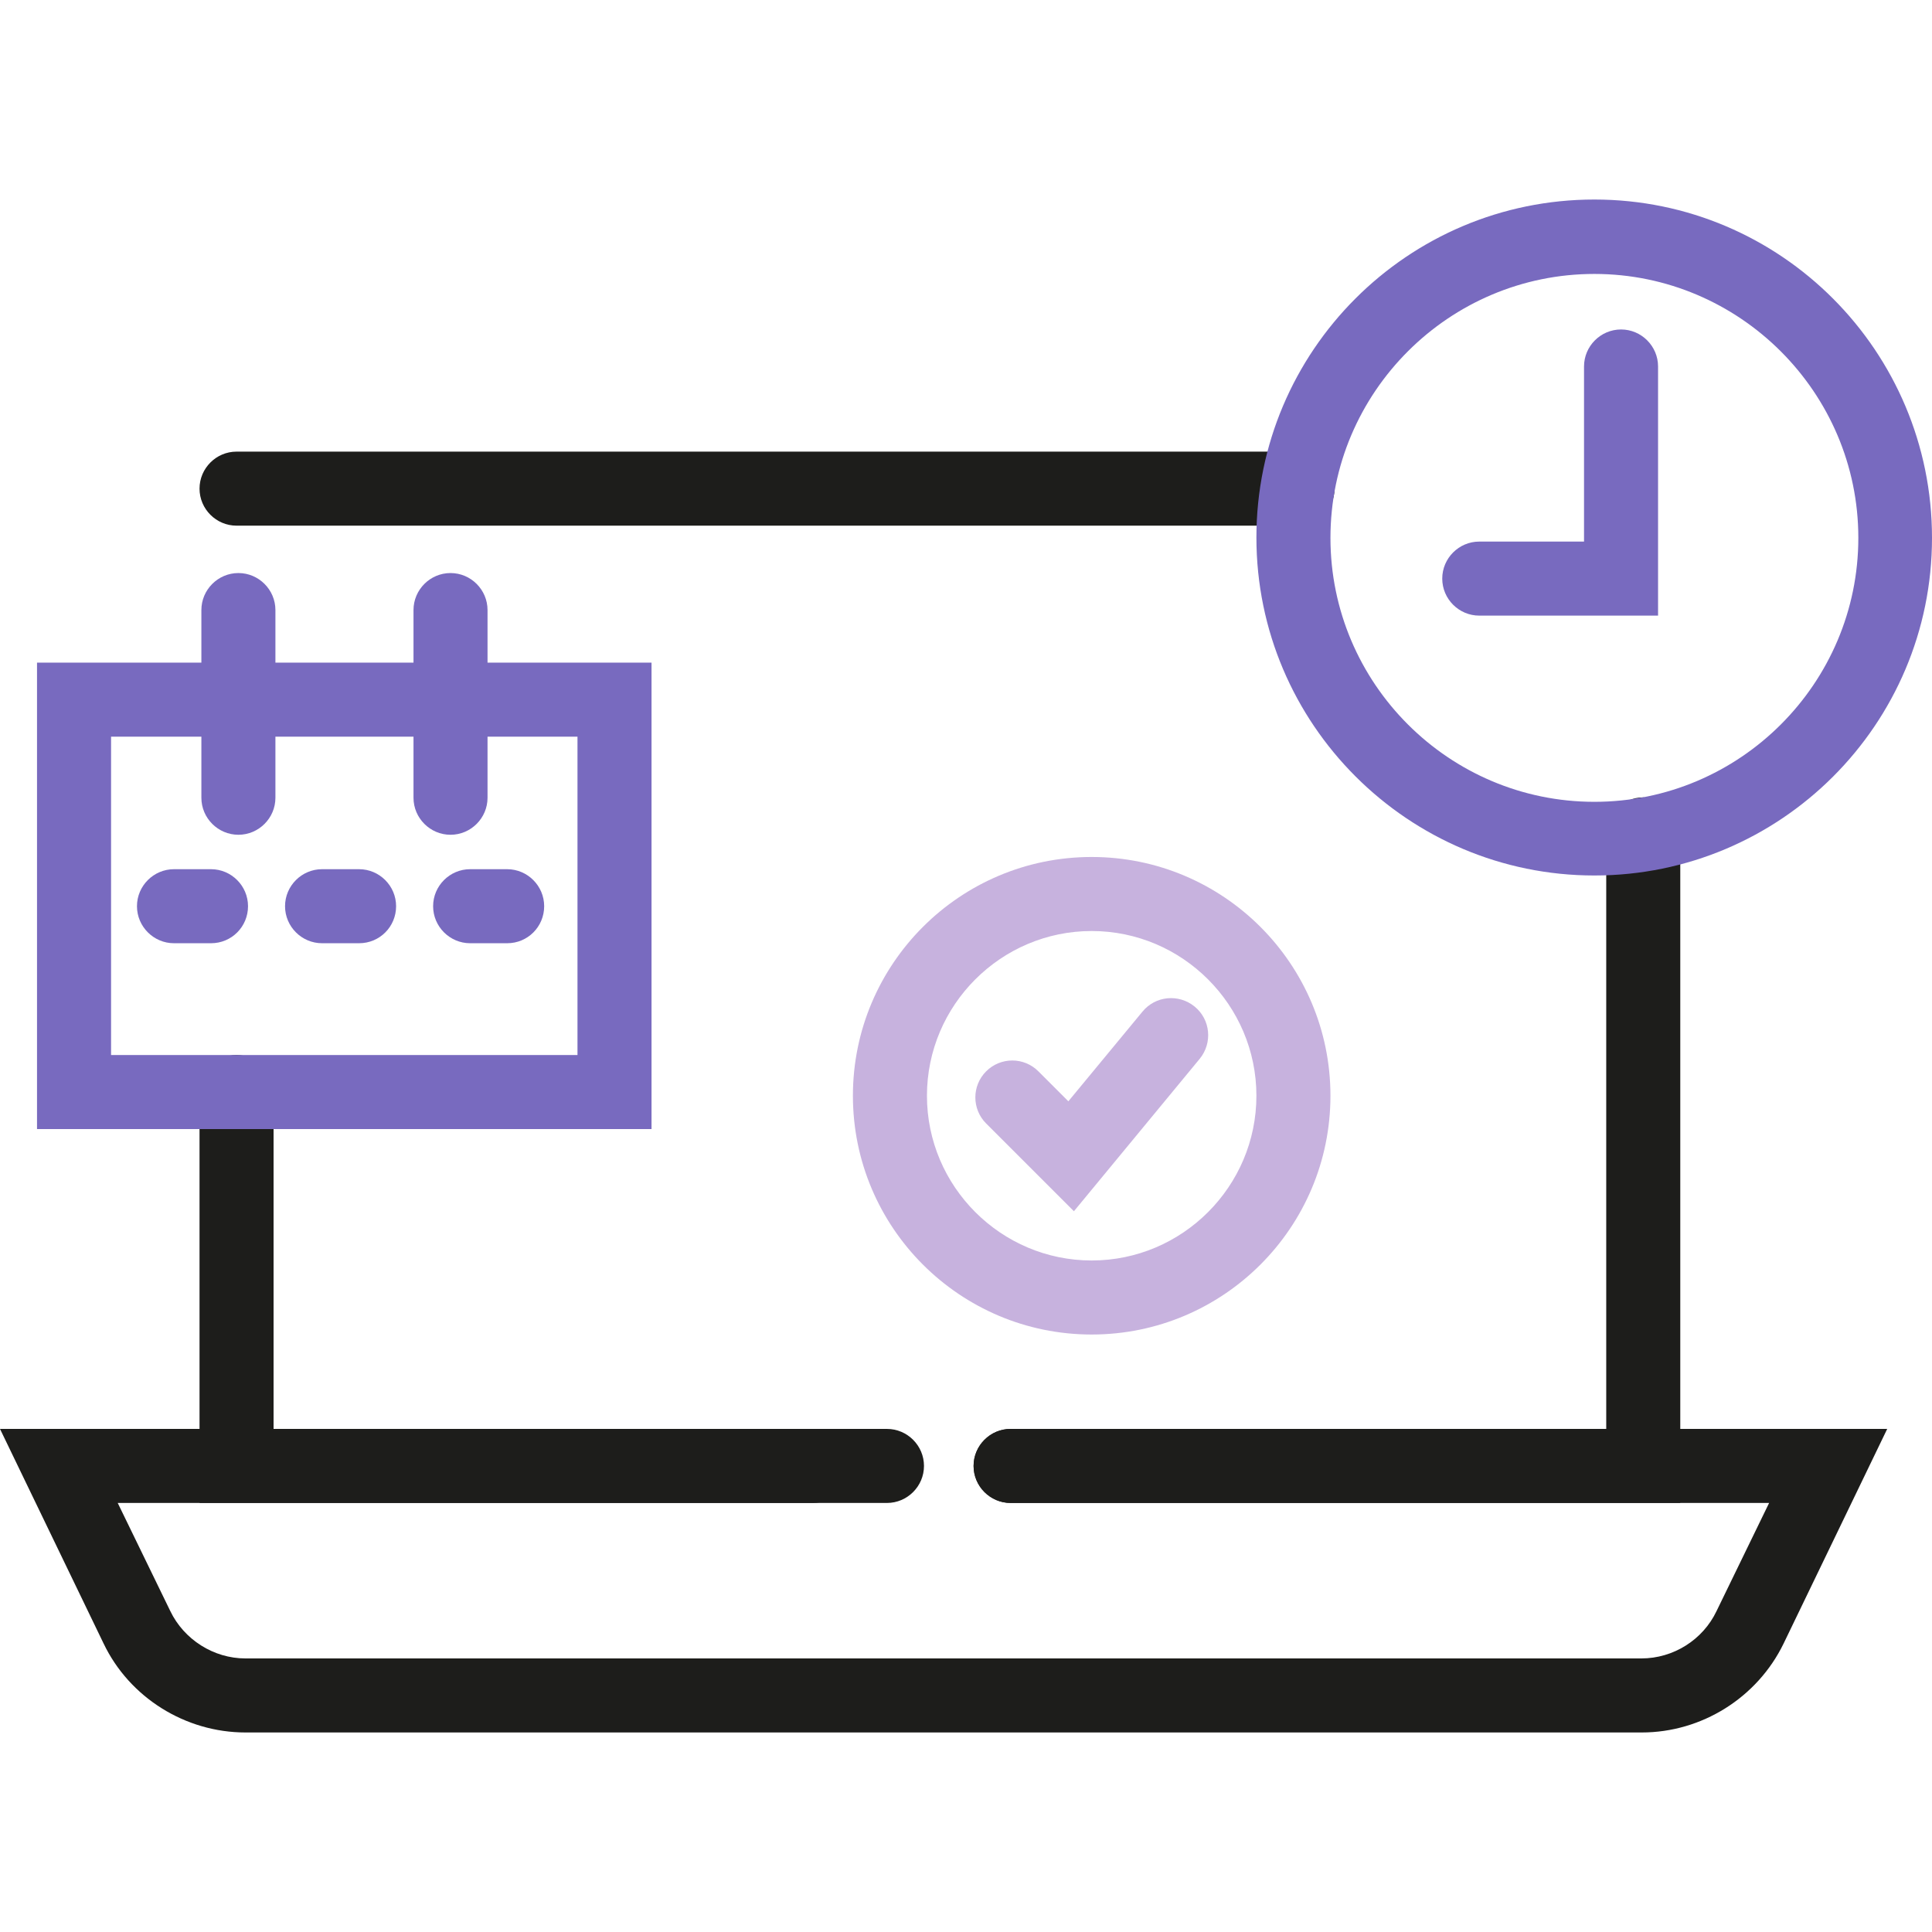
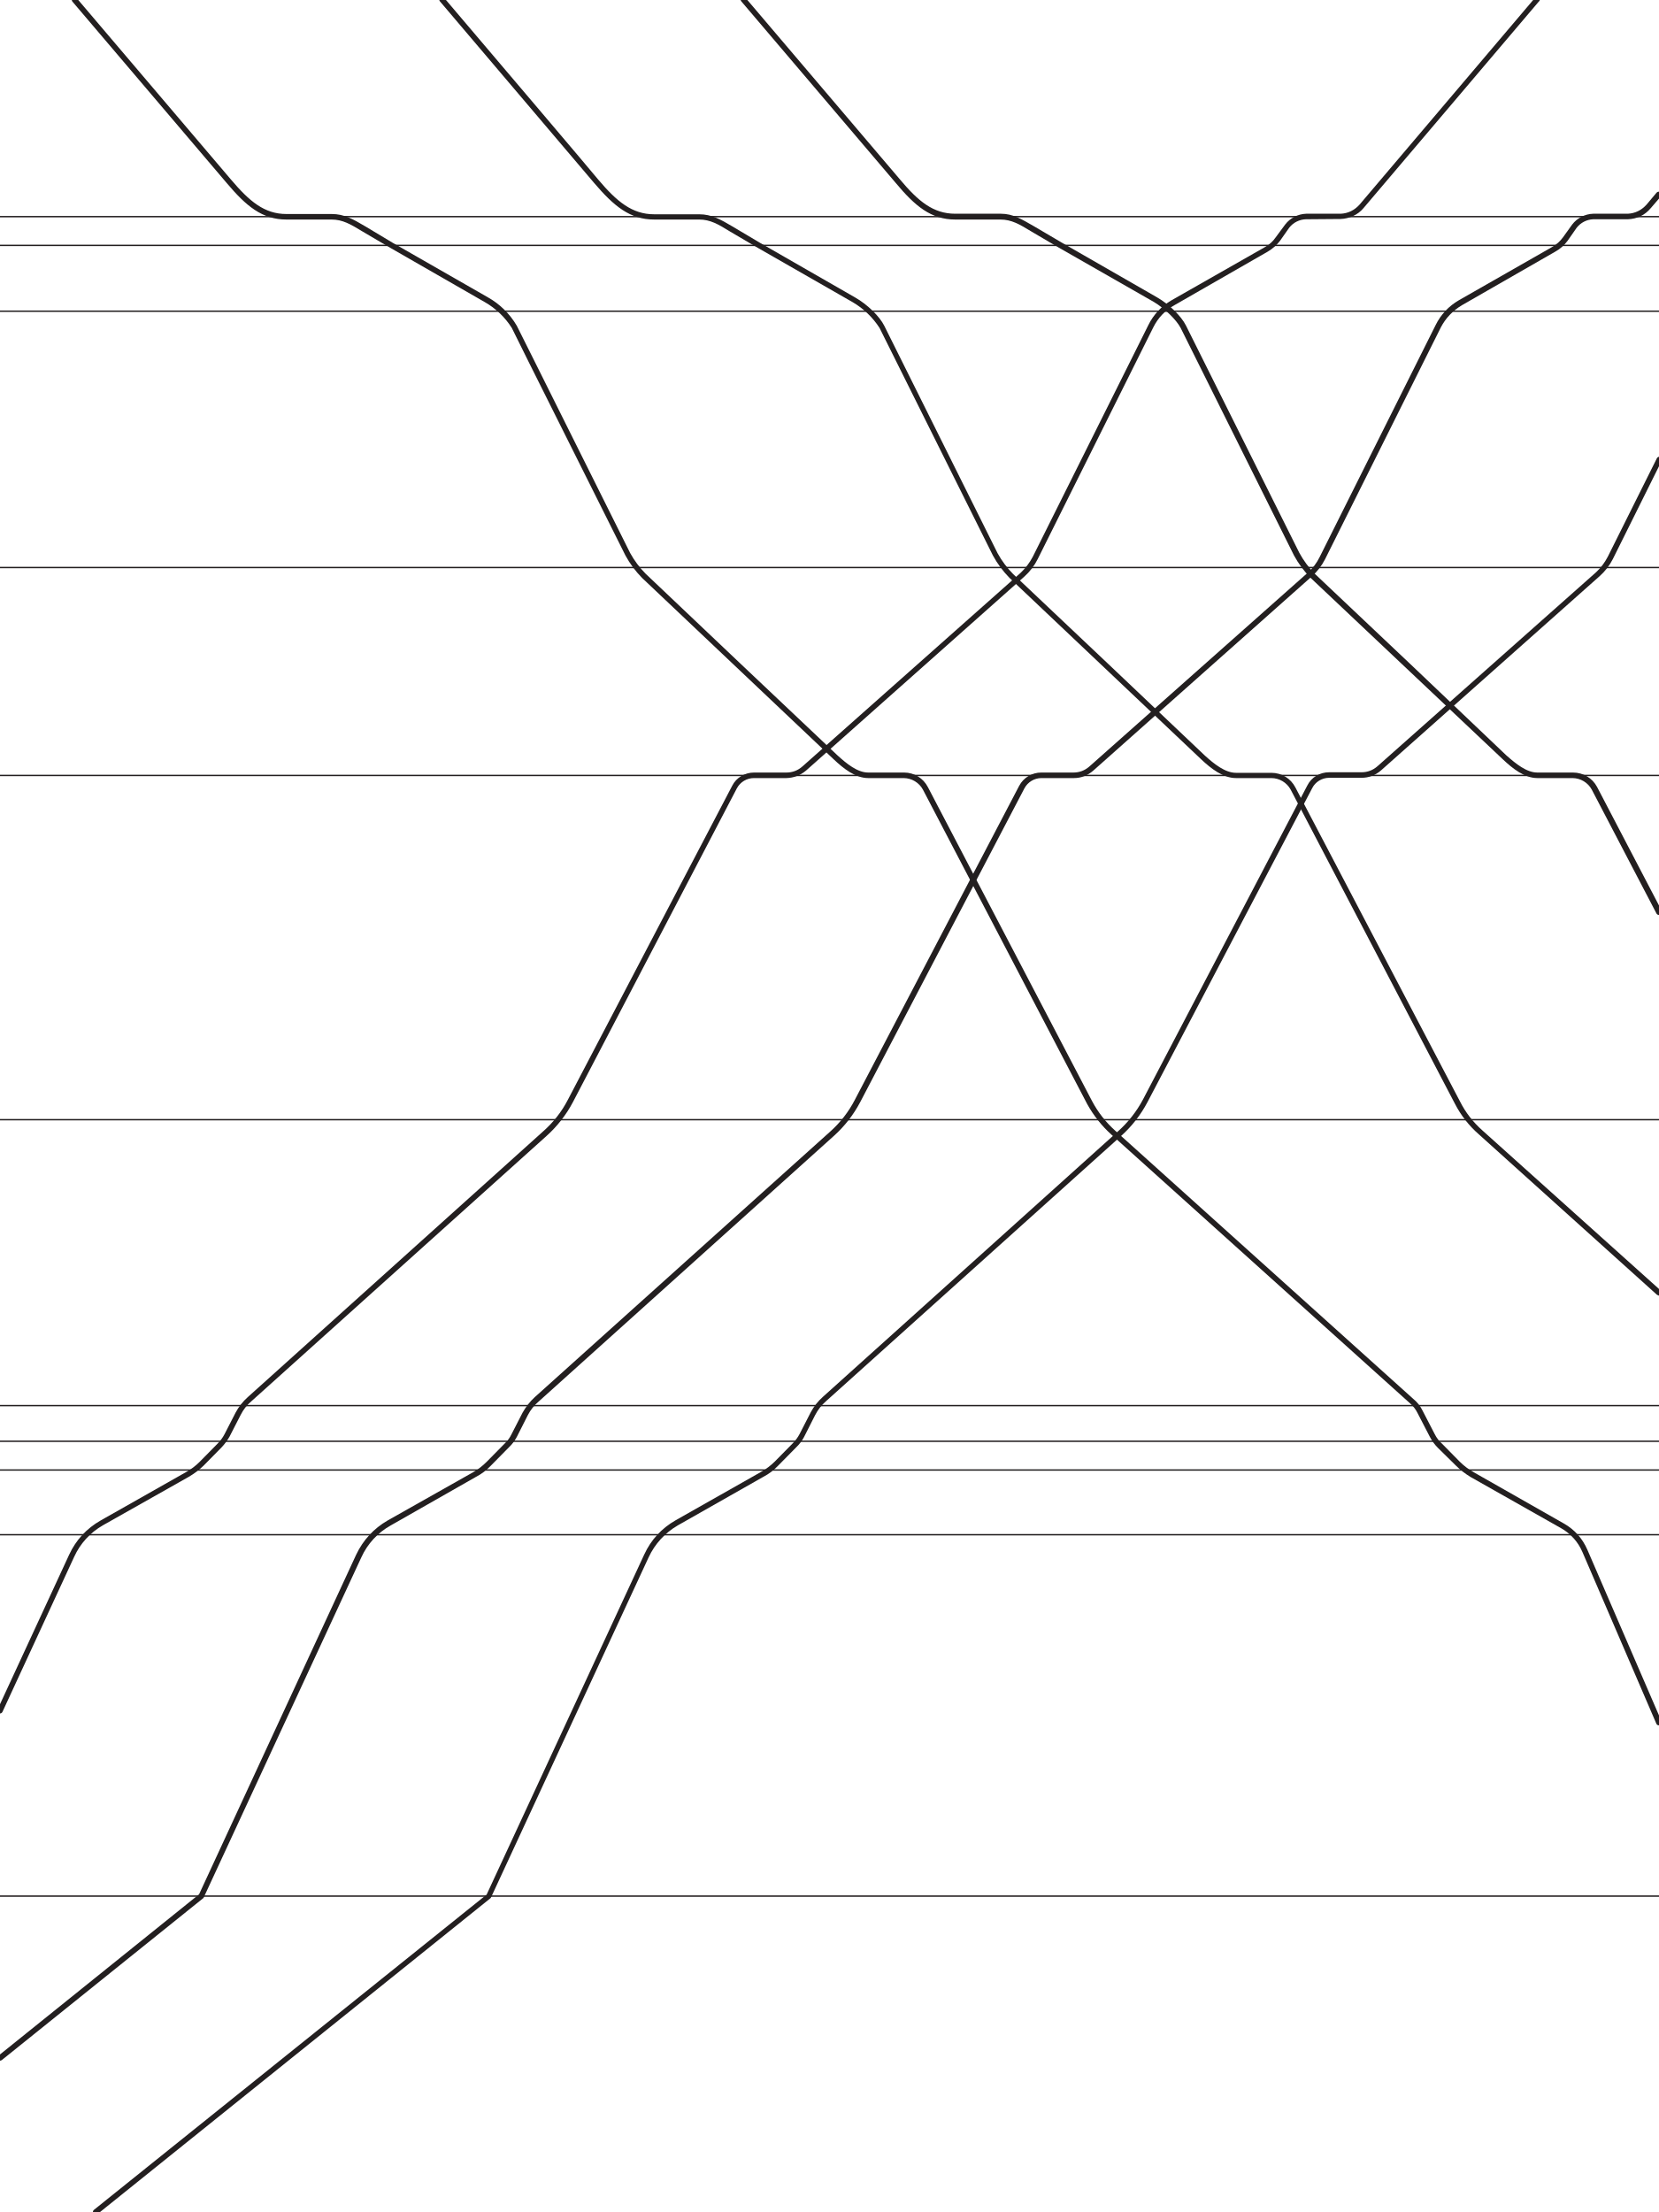
- <svg xmlns="http://www.w3.org/2000/svg" xml:space="preserve" id="svg15" width="512" height="512" x="0" y="0" version="1.1">
-   <style id="style1" type="text/css">.st1{display:inline;fill:none;stroke:#1d1d1b;stroke-width:20;stroke-linecap:round;stroke-miterlimit:10}.st2{fill:#1d1d1b}.st3{fill:#786abf}.st4{fill:#c7b2de}</style>
-   <g id="Calque_3" transform="translate(-263.995 -245.944) scale(.98103)">
-     <g id="g4">
-       <path id="path4" d="M619.6 392.7H333c-5.5 0-10-4.5-10-10s4.5-10 10-10h286.6c5.5 0 10 4.5 10 10s-4.5 10-10 10z" class="st2" />
-     </g>
-     <g id="g5">
-       <path id="path5" d="M488.6 656.7H323v-111c0-5.5 4.5-10 10-10s10 4.5 10 10v91h145.6c5.5 0 10 4.5 10 10s-4.4 10-10 10z" class="st2" />
-     </g>
-     <g id="g6">
-       <path id="path6" d="M723 656.7H542.1c-5.5 0-10-4.5-10-10s4.5-10 10-10H703V476.1c0-5.5 4.5-10 10-10s10 4.5 10 10z" class="st2" />
-     </g>
-     <g id="g7">
-       <path id="path7" d="M712.6 718.7H335.4c-16.2 0-31.3-9.4-38.3-24l-28-58h239.6c5.5 0 10 4.5 10 10s-4.5 10-10 10H300.9l14.2 29.2c3.7 7.7 11.7 12.8 20.3 12.8h377.1c8.6 0 16.6-5 20.3-12.8l14.2-29.2H542.1c-5.5 0-10-4.5-10-10s4.5-10 10-10h236.8l-28 58c-7.1 14.6-22.1 24-38.3 24z" class="st2" />
-     </g>
-     <g id="g8">
-       <path id="path8" d="M699.8 487.2c-50.3 0-91.3-40.9-91.3-91.3s40.9-91.3 91.3-91.3 91.2 41 91.2 91.4c0 50.4-40.9 91.2-91.2 91.2zm0-162.5c-39.3 0-71.3 32-71.3 71.3s32 71.3 71.3 71.3 71.3-32 71.3-71.3-32.1-71.3-71.3-71.3z" class="st3" />
-     </g>
-     <g id="g9">
-       <path id="path9" d="M445.1 555.7h-166v-126h166zm-146-20h126v-86h-126z" class="st3" />
-     </g>
-     <g id="g10">
-       <path id="path10" d="M564 611.2c-35.6 0-64.5-28.9-64.5-64.5s28.9-64.5 64.5-64.5 64.5 28.9 64.5 64.5-28.9 64.5-64.5 64.5zm0-109c-24.5 0-44.5 20-44.5 44.5s20 44.5 44.5 44.5 44.5-20 44.5-44.5-20-44.5-44.5-44.5z" class="st4" />
-     </g>
-     <g id="g11">
-       <path id="path11" d="M333.5 476.2c-5.5 0-10-4.5-10-10v-50.7c0-5.5 4.5-10 10-10s10 4.5 10 10v50.7c0 5.5-4.5 10-10 10z" class="st3" />
-     </g>
-     <g id="g12">
-       <path id="path12" d="M390.8 476.2c-5.5 0-10-4.5-10-10v-50.7c0-5.5 4.5-10 10-10s10 4.5 10 10v50.7c0 5.5-4.5 10-10 10z" class="st3" />
-     </g>
-     <g id="g13">
-       <path id="path13" d="m559.2 577.9-23.7-23.7c-3.9-3.9-3.9-10.2 0-14.1 3.9-3.9 10.2-3.9 14.1 0l8.1 8.1 20-24.2c3.5-4.3 9.8-4.9 14.1-1.4 4.3 3.5 4.9 9.8 1.4 14.1z" class="st4" />
-     </g>
-     <g id="g14">
-       <path id="path14" d="M717 417h-48.3c-5.5 0-10-4.5-10-10s4.5-10 10-10H697v-47.3c0-5.5 4.5-10 10-10s10 4.5 10 10z" class="st3" />
-     </g>
-     <g id="g15">
-       <path id="path15" d="M406.1 505.5h-10c-5.5 0-10-4.5-10-10s4.5-10 10-10h10c5.5 0 10 4.5 10 10s-4.4 10-10 10zm-40 0h-10c-5.5 0-10-4.5-10-10s4.5-10 10-10h10c5.5 0 10 4.5 10 10s-4.4 10-10 10zm-40 0h-10c-5.5 0-10-4.5-10-10s4.5-10 10-10h10c5.5 0 10 4.5 10 10s-4.4 10-10 10z" class="st3" />
-     </g>
-   </g>
+ <svg xmlns="http://www.w3.org/2000/svg" viewBox="0 0 600 800">
+   <path fill="#231f20" d="M0 78.1h600v.5H0zm0 10.4h600v.5H0zm0 23.8h600v.5H0zM0 205h600v.5H0zm0 75.2h600v.5H0zm0 124.5h600v.5H0zm0 103.4h600v.5H0zM0 521h600v.5H0zm0 10.4h600v.5H0zm0 23.4h600v.5H0zm0 130.7h600v.5H0z" />
+   <path fill="#231f20" d="m0 619.7-.4-.1a1 1 0 0 1-.5-1.3l25.9-56q3.7-8 11.4-12.4l30.9-17.5q2.7-1.5 4.9-3.7l6.5-6.6q1.5-1.5 2.5-3.4l4-7.8q1.7-3.2 4.4-5.6l106.7-96q5.7-5 9.1-11.6l59.4-113.5c1.5-3 4.6-4.8 7.9-4.8h11.7q3.3 0 5.8-2.2l79-70.1q2.6-2.5 4.3-5.7l41.8-83.8a21 21 0 0 1 8.4-9l33.9-19.3q2.3-1.3 3.8-3.5l3.4-4.6a10 10 0 0 1 7.6-3.9h12.5q4-.2 6.8-3.3L555-.6a1 1 0 1 1 1.5 1.2l-63.4 74.7c-2 2.4-5.1 3.8-8.3 3.9l-12.5.1a8 8 0 0 0-6 3L463 87q-1.8 2.4-4.5 4l-33.8 19.4q-5 2.8-7.6 8l-41.8 83.8a21 21 0 0 1-4.8 6.3l-79 70.2q-3.1 2.6-7.1 2.7h-11.7a7 7 0 0 0-6.2 3.7l-59.3 113.5a44 44 0 0 1-9.5 12.2l-106.8 96q-2.4 2-3.9 5l-4 7.8q-1.2 2.1-2.9 3.9l-6.5 6.6q-2.4 2.3-5.3 4l-31 17.5a25 25 0 0 0-10.5 11.5l-25.9 56a1 1 0 0 1-.9.6m0 125.6a1 1 0 0 1-.6-1.8L72 685.1l56.8-122.8q3.8-8 11.4-12.4l31-17.5q2.6-1.5 4.8-3.7l6.5-6.6q1.6-1.5 2.5-3.4l4-7.8q1.8-3.2 4.4-5.6l106.8-96q5.6-5 9-11.6l59.4-113.5a9 9 0 0 1 8-4.8h11.6q3.3 0 5.8-2.2l79-70.1q2.7-2.4 4.3-5.7l41.9-83.8a21 21 0 0 1 8.4-9l33.8-19.3q2.3-1.3 3.9-3.5l3.3-4.6a10 10 0 0 1 7.6-3.9h12.5q4-.2 6.8-3.3l3.6-4.3a1 1 0 1 1 1.6 1.3l-3.7 4.3q-3.2 3.8-8.3 4h-12.5a8 8 0 0 0-6 3.1L567 87q-1.8 2.5-4.5 4l-33.8 19.4q-5 3-7.6 8l-41.9 83.9a21 21 0 0 1-4.8 6.2l-79 70.2q-3.1 2.7-7 2.7h-11.8a7 7 0 0 0-6.1 3.7l-59.4 113.5a44 44 0 0 1-9.5 12.2l-106.7 96q-2.5 2.1-4 5l-4 7.9q-1.1 2.1-2.9 3.8l-6.5 6.6q-2.4 2.5-5.3 4l-30.9 17.6a25 25 0 0 0-10.6 11.5l-57 123q0 .2-.2.3L.6 745.1zM34.6 801a1 1 0 0 1-.6-1.8l142-114 57-123q3.7-8 11.4-12.4l30.9-17.5a23 23 0 0 0 4.9-3.7l6.5-6.6q1.5-1.5 2.5-3.4l4-7.8q1.7-3.2 4.4-5.6l106.7-96q5.6-5 9.1-11.6l59.4-113.5c1.5-3 4.5-4.8 7.9-4.8h11.7q3.3 0 5.8-2.2l79-70.1q2.6-2.4 4.3-5.7l17.7-35.5a1 1 0 0 1 1.4-.5q.8.6.4 1.3l-17.7 35.6a21 21 0 0 1-4.8 6.2l-79 70.2q-3.1 2.7-7.1 2.7h-11.7c-2.6 0-5 1.5-6.1 3.7L415 398.6a44 44 0 0 1-9.5 12.2l-106.8 96q-2.4 2.1-3.9 5l-4 7.9q-1.1 2.1-2.9 3.8l-6.5 6.6q-2.4 2.5-5.3 4l-31 17.6a26 26 0 0 0-10.5 11.5l-57 123-.2.3L35.2 800.8z" />
+   <path fill="#231f20" d="M600 624a1 1 0 0 1-1-.7l-26.7-62a18 18 0 0 0-7.7-8.6l-32.7-18.5q-3-1.8-5.4-4.2l-6.5-6.4a16 16 0 0 1-2.9-4l-4.4-8.5q-1-2.1-3-3.8l-107.8-97q-5.2-4.7-8.7-11l-59.4-113.7a8 8 0 0 0-7-4.2H314c-4.6 0-8.9-3.4-12.5-6.8L232.2 209a36 36 0 0 1-6-8.1l-34.7-69.4-6.4-12.9a28 28 0 0 0-9.7-9.3l-34.3-19.7-10.2-6c-4.1-2.5-7-4.2-11-4.2h-16.3c-8.8 0-14.6-4.9-21.6-13.2L26.3.7a1 1 0 1 1 1.5-1.3l55.7 65.5c6.7 7.9 12.1 12.5 20.1 12.5H120c4.4 0 7.6 1.8 12 4.4l10 6 34.4 19.7a28 28 0 0 1 10.5 10.3l6.4 12.8 34.6 69.4a34 34 0 0 0 5.6 7.5l34.6 32.8 34.8 32.9c3.3 3 7.2 6.2 11.1 6.2h13c3.6 0 6.9 2 8.6 5.3L395 398.3q3.2 6 8.3 10.6l107.8 97q2.2 1.8 3.4 4.3l4.4 8.5q1 2 2.6 3.4l6.4 6.5a23 23 0 0 0 5 3.8l32.7 18.6q5.8 3.3 8.5 9.5l26.8 62a1 1 0 0 1-.9 1.4Zm0-155.4-.7-.3-64.4-58q-5.4-4.7-8.7-11.1l-59.4-113.6a8 8 0 0 0-7-4.2H447c-4.6 0-9-3.4-12.6-6.8L365.1 209a36 36 0 0 1-6-8.1l-41-82.3a29 29 0 0 0-9.7-9.3L274 89.6l-10.2-6c-4-2.5-7-4.2-10.9-4.2h-16.3c-8.8 0-14.6-4.9-21.7-13.2L159.2.6a1 1 0 1 1 1.5-1.3C183.8 26.5 212.3 60 216.4 65c6.7 7.9 12.2 12.5 20.2 12.5h16.3c4.4 0 7.6 1.8 12 4.4l10.1 6 34.3 19.7c4.4 2.5 8.8 6.8 10.5 10.2l41 82.3a34 34 0 0 0 5.6 7.5l34.6 32.7 34.8 33c3.3 3 7.3 6.2 11.2 6.2h12.8c3.7 0 7 2 8.7 5.3L528 398.3q3 6 8.2 10.6l64.5 57.9a1 1 0 0 1-.7 1.7Zm0-137.7a1 1 0 0 1-.9-.5l-23.4-44.8a8 8 0 0 0-7-4.2H556c-4.6 0-8.9-3.4-12.5-6.8L474 209a36 36 0 0 1-6-8.1l-41-82.3c-1.6-3-5.7-7-9.7-9.4L383 89.6l-10.2-6c-4.1-2.5-7-4.2-11-4.2h-16.3c-8.8 0-14.6-4.9-21.6-13.3L268.2.6a1 1 0 1 1 1.5-1.3l55.7 65.5c6.7 8 12.1 12.5 20.1 12.5H362c4.4 0 7.5 2 11.9 4.5l10.2 6 34.3 19.7c4.4 2.5 8.8 6.8 10.5 10.2l41 82.2a34 34 0 0 0 5.6 7.6l34.6 32.7 34.7 33c3.4 3 7.3 6.2 11.2 6.2h12.9c3.7 0 7 2 8.7 5.2l23.4 44.8a1 1 0 0 1-.9 1.5Z" />
</svg>
